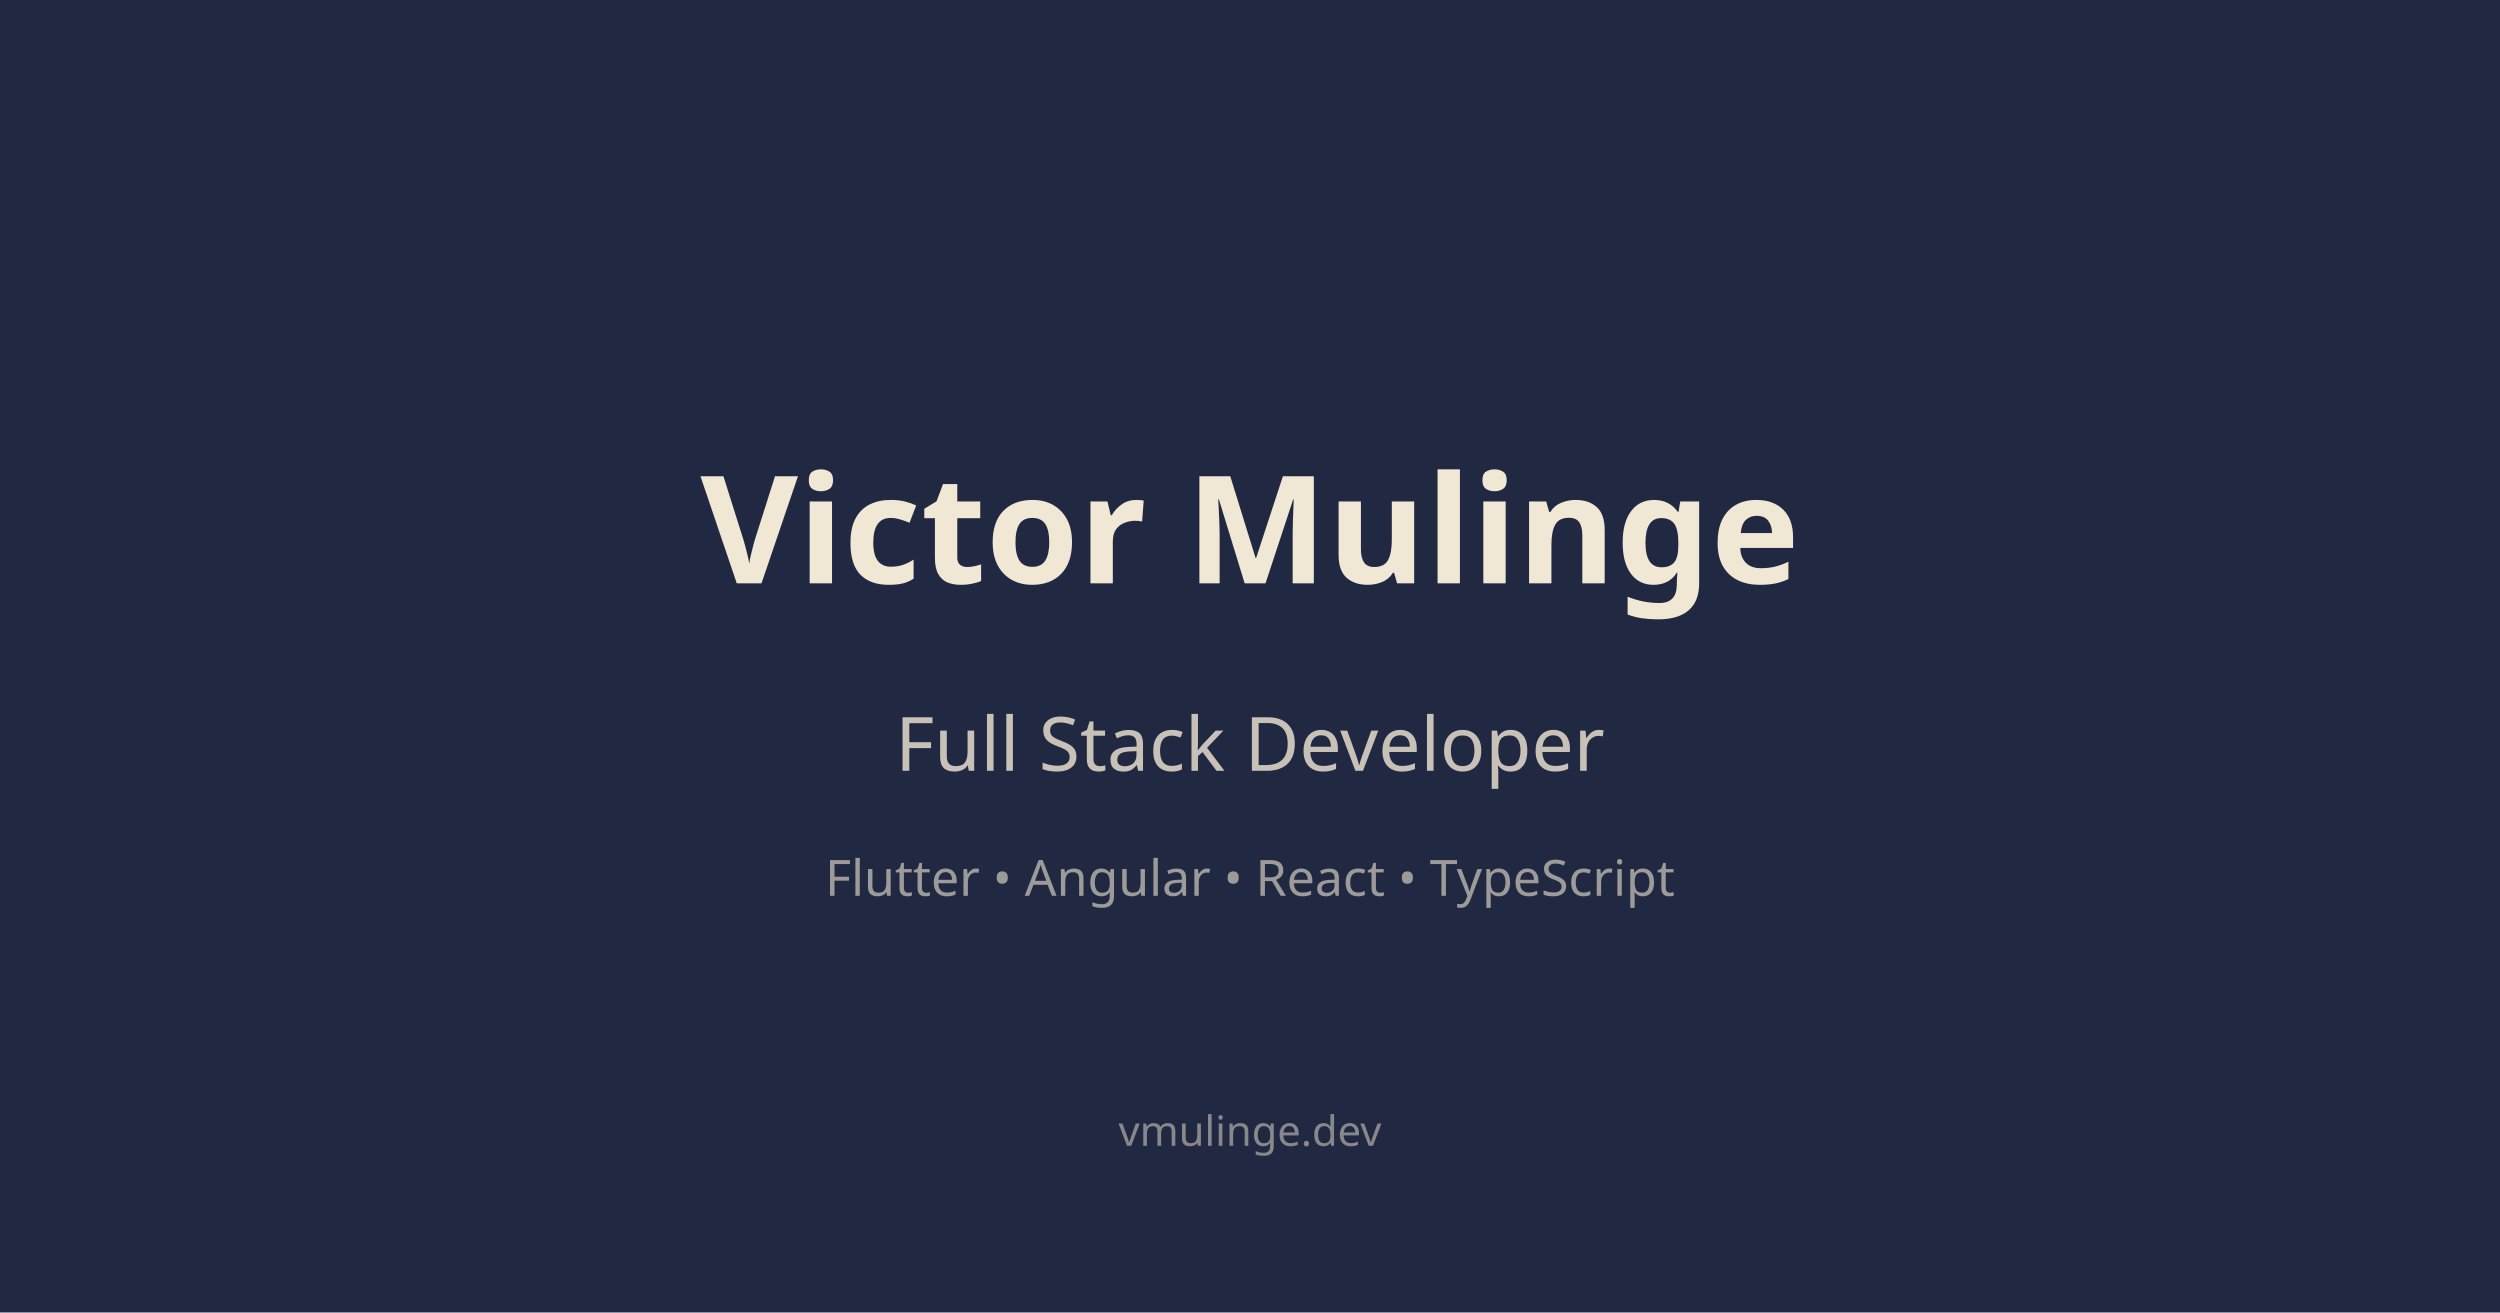
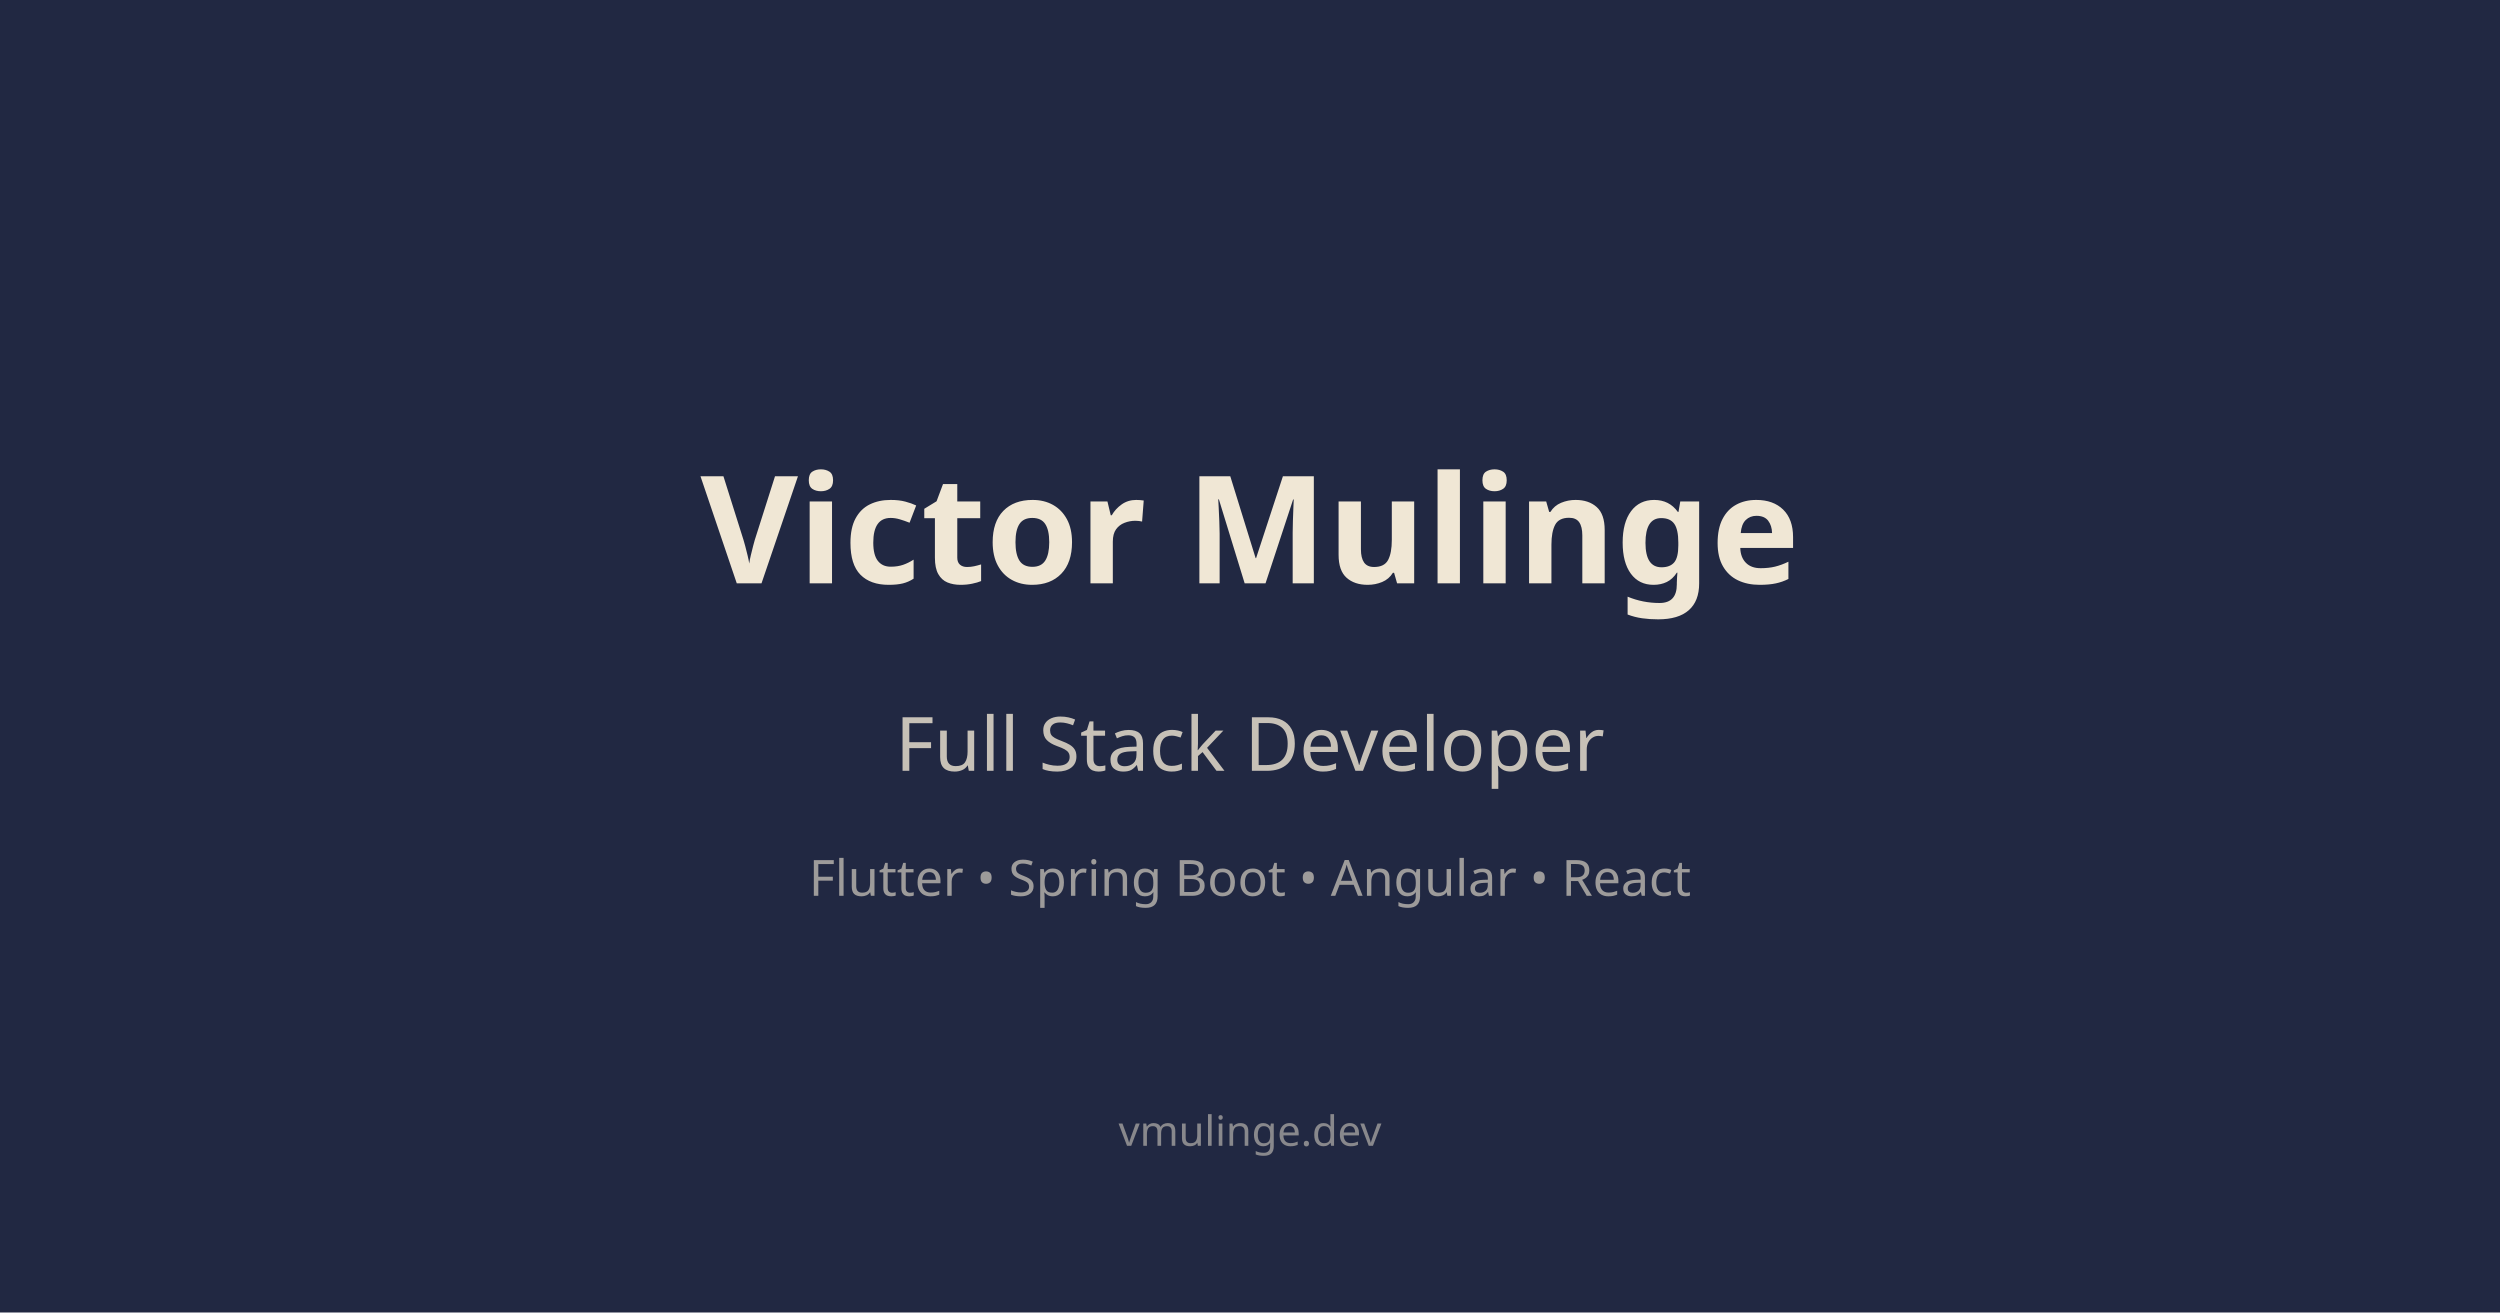
<svg xmlns="http://www.w3.org/2000/svg" width="1200" height="630">
  <rect width="100%" height="100%" fill="#212842" />
  <text x="600" y="280" font-family="system-ui, sans-serif" font-size="72" font-weight="bold" fill="#F0E7D5" text-anchor="middle">Victor Mulinge</text>
  <text x="600" y="370" font-family="system-ui, sans-serif" font-size="36" fill="#F0E7D5" text-anchor="middle" opacity="0.8">Full Stack Developer</text>
-   <text x="600" y="430" font-family="system-ui, sans-serif" font-size="24" fill="#F0E7D5" text-anchor="middle" opacity="0.6">Flutter • Angular • React • TypeScript</text>
+   <text x="600" y="430" font-family="system-ui, sans-serif" font-size="24" fill="#F0E7D5" text-anchor="middle" opacity="0.6">Flutter • Spring Boot • Angular • React</text>
  <text x="600" y="550" font-family="system-ui, sans-serif" font-size="20" fill="#F0E7D5" text-anchor="middle" opacity="0.5">vmulinge.dev</text>
</svg>
